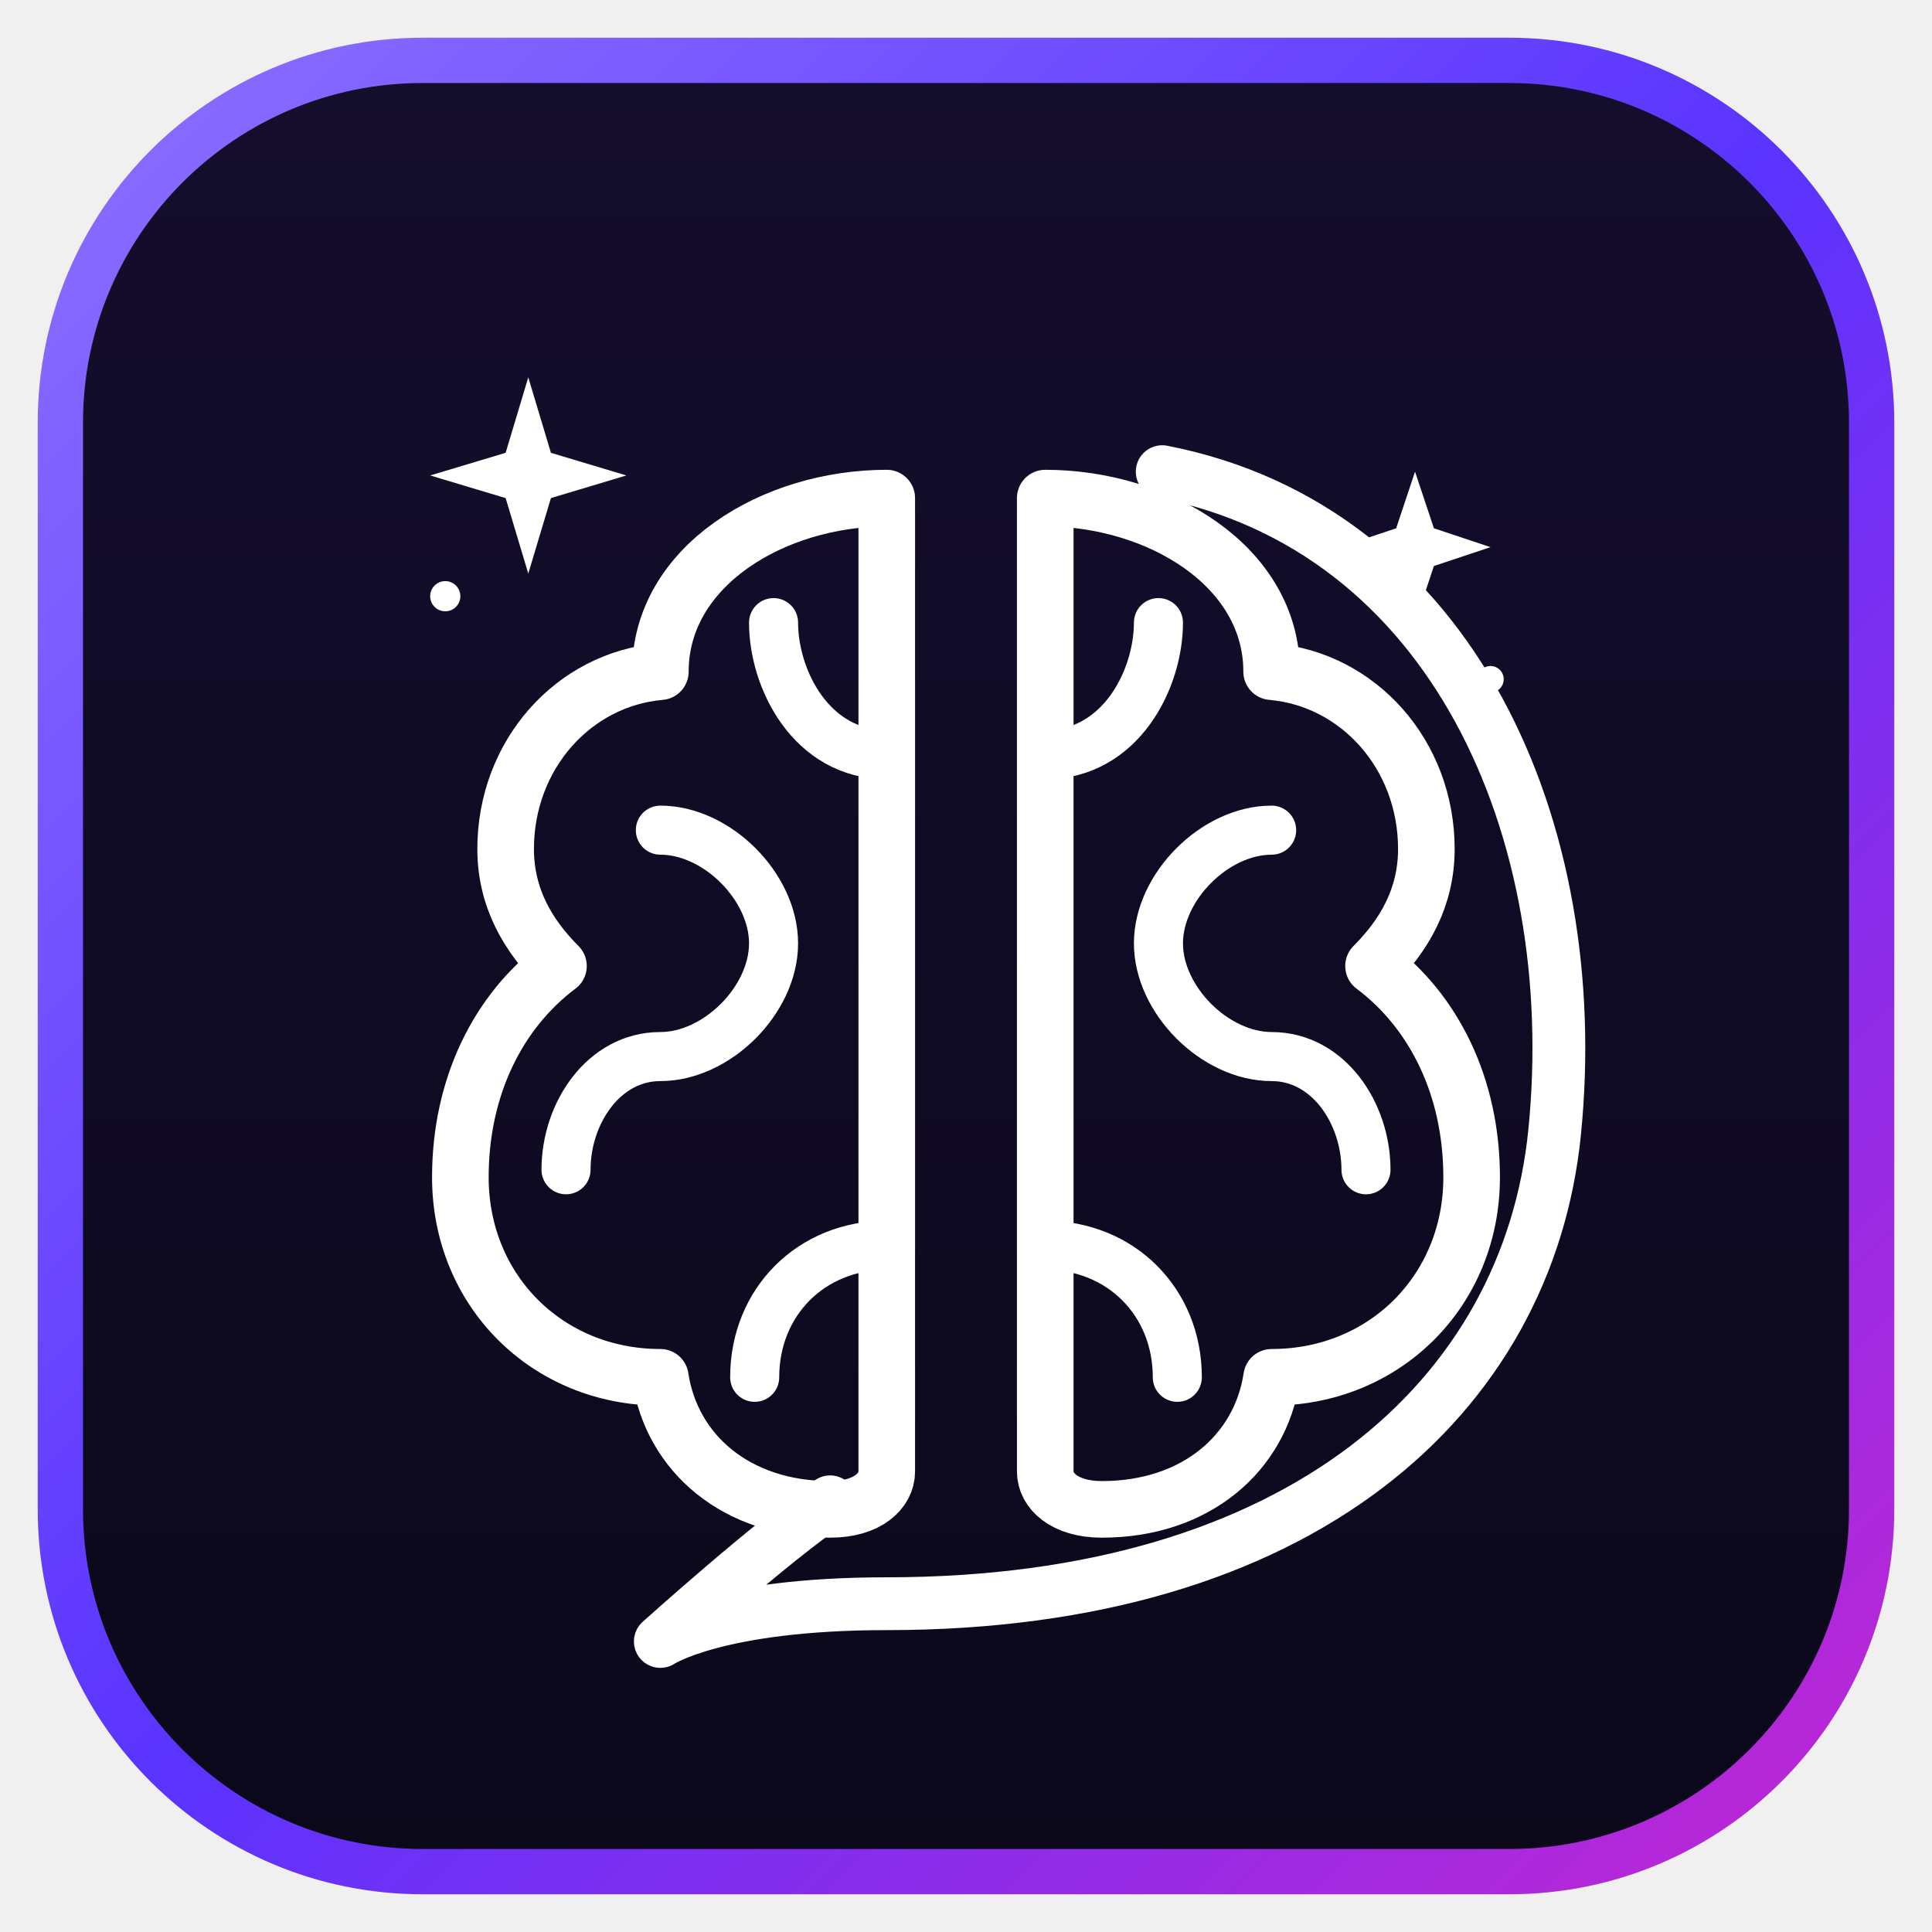
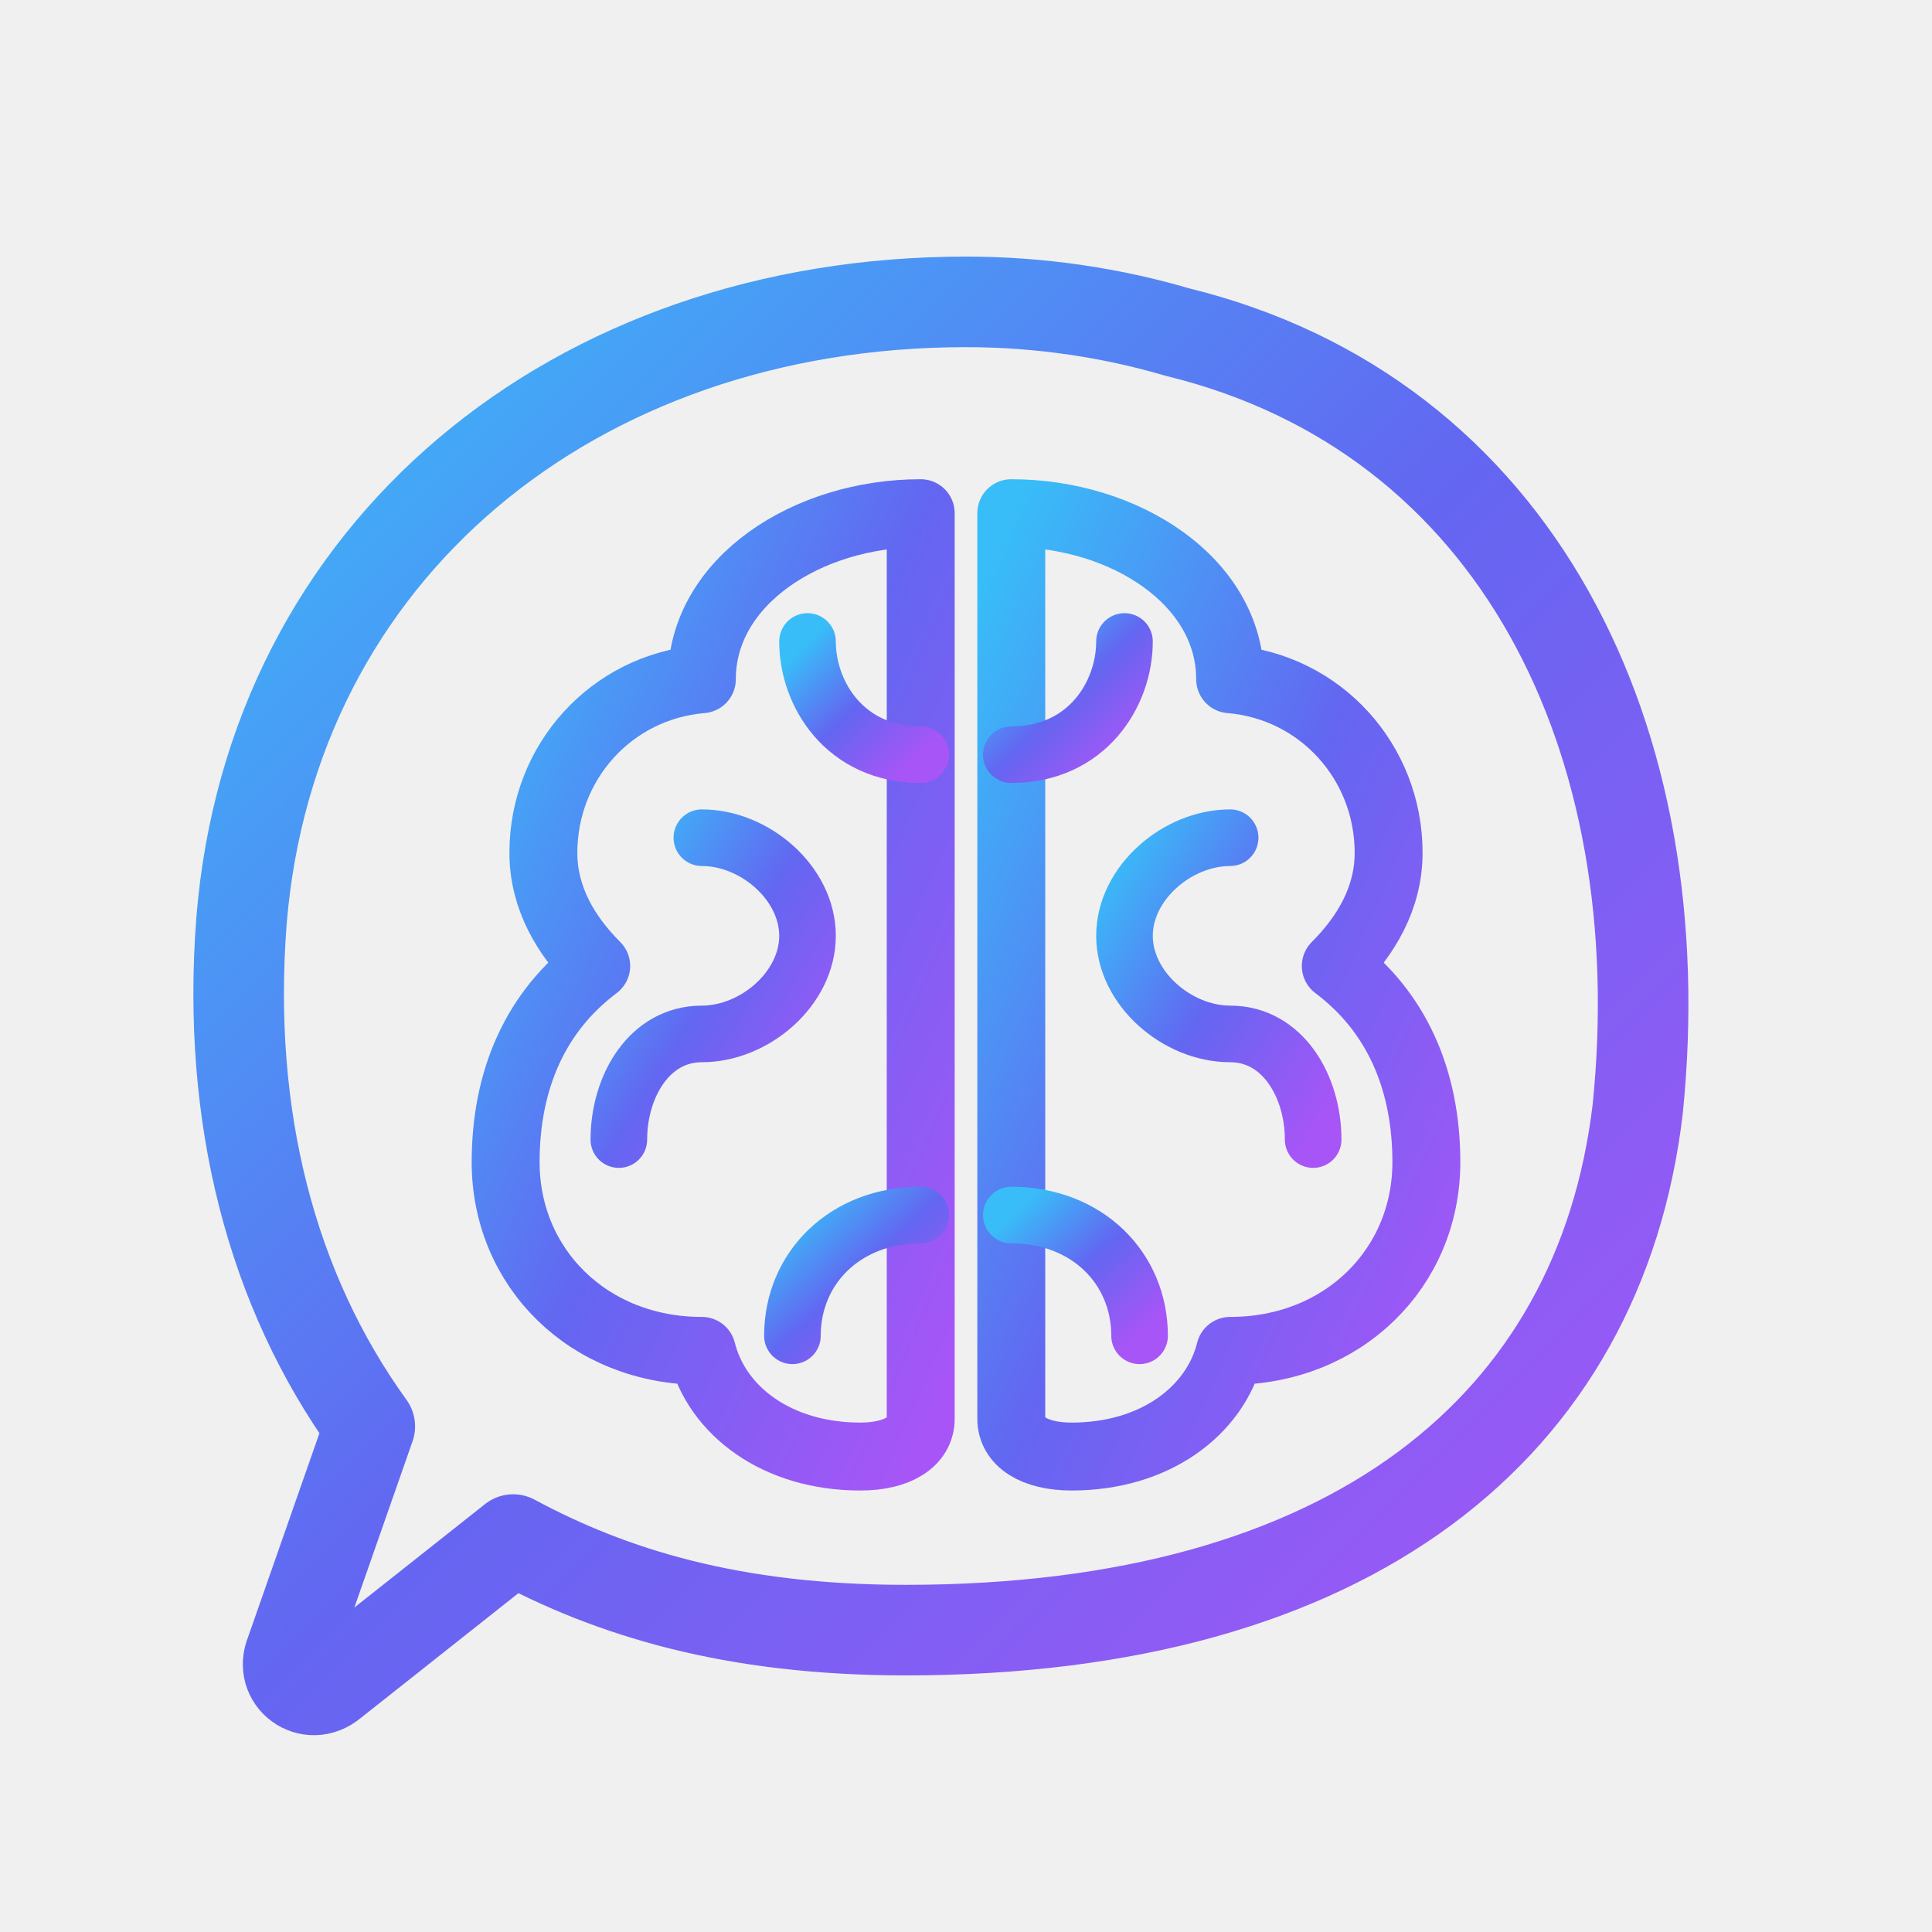
<svg xmlns="http://www.w3.org/2000/svg" viewBox="0 0 512 512" width="100%" height="100%">
  <defs>
-     <linearGradient id="andreaBorder" x1="0%" y1="0%" x2="100%" y2="100%">
-       <stop offset="0%" stop-color="#8B70FF" />
-       <stop offset="50%" stop-color="#5A33FF" />
-       <stop offset="100%" stop-color="#C026D3" />
-     </linearGradient>
-     <linearGradient id="andreaBg" x1="0%" y1="0%" x2="0%" y2="100%">
-       <stop offset="0%" stop-color="#140E2D" />
-       <stop offset="100%" stop-color="#0B081A" />
+     <linearGradient id="andreaBrainGrad" x1="0%" y1="0%" x2="100%" y2="100%">
+       <stop offset="0%" stop-color="#38bdf8" />
+       <stop offset="50%" stop-color="#6366f1" />
+       <stop offset="100%" stop-color="#a855f7" />
    </linearGradient>
  </defs>
-   <rect x="16" y="16" width="480" height="480" rx="96" fill="url(#andreaBg)" stroke="url(#andreaBorder)" stroke-width="12" />
-   <path d="M140 100 L146 120 L166 126 L146 132 L140 152 L134 132 L114 126 L134 120 Z" fill="#FFFFFF" />
-   <circle cx="118" cy="158" r="4" fill="#FFFFFF" />
-   <path d="M375 125 L380 140 L395 145 L380 150 L375 165 L370 150 L355 145 L370 140 Z" fill="#FFFFFF" />
-   <circle cx="395" cy="180" r="3.5" fill="#FFFFFF" />
-   <path d="M308 125 C 385 140, 420 220, 412 300 C 405 370, 345 425, 235 425 C 190 425, 175 435, 175 435 C 175 435, 205 408, 220 398" fill="none" stroke="#FFFFFF" stroke-width="14" stroke-linecap="round" stroke-linejoin="round" />
-   <path d="M 235 132            C 205 132, 175 150, 175 178            C 152 180, 134 200, 134 225            C 134 238, 140 248, 148 256            C 132 268, 122 288, 122 312            C 122 342, 145 365, 175 365            C 178 385, 195 400, 220 400            C 230 400, 235 395, 235 390            L 235 132 Z" fill="none" stroke="#FFFFFF" stroke-width="15" stroke-linecap="round" stroke-linejoin="round" />
-   <path d="M 175 220 C 190 220, 205 235, 205 250 C 205 265, 190 280, 175 280 C 160 280, 150 295, 150 310" fill="none" stroke="#FFFFFF" stroke-width="13" stroke-linecap="round" />
-   <path d="M 235 200 C 215 200, 205 180, 205 165" fill="none" stroke="#FFFFFF" stroke-width="13" stroke-linecap="round" />
-   <path d="M 235 330 C 215 330, 200 345, 200 365" fill="none" stroke="#FFFFFF" stroke-width="13" stroke-linecap="round" />
-   <path d="M 277 132            C 307 132, 337 150, 337 178            C 360 180, 378 200, 378 225            C 378 238, 372 248, 364 256            C 380 268, 390 288, 390 312            C 390 342, 367 365, 337 365            C 334 385, 317 400, 292 400            C 282 400, 277 395, 277 390            L 277 132 Z" fill="none" stroke="#FFFFFF" stroke-width="15" stroke-linecap="round" stroke-linejoin="round" />
-   <path d="M 337 220 C 322 220, 307 235, 307 250 C 307 265, 322 280, 337 280 C 352 280, 362 295, 362 310" fill="none" stroke="#FFFFFF" stroke-width="13" stroke-linecap="round" />
-   <path d="M 277 200 C 297 200, 307 180, 307 165" fill="none" stroke="#FFFFFF" stroke-width="13" stroke-linecap="round" />
-   <path d="M 277 330 C 297 330, 312 345, 312 365" fill="none" stroke="#FFFFFF" stroke-width="13" stroke-linecap="round" />
+   <path d="M312 88 C 402 110, 444 196, 434 294 C 424 378, 358 432, 240 432 C 194 432, 162 422, 136 408 L 88 446 C 82 451, 74 445, 77 438 L 98 378 C 72 342, 60 296, 64 244 C 72 146, 152 80, 256 80 C 276 80, 295 83, 312 88 Z" fill="none" stroke="url(#andreaBrainGrad)" stroke-width="24" stroke-linecap="round" stroke-linejoin="round" />
+   <path d="M 244 136        C 214 136, 186 154, 186 180        C 162 182, 144 202, 144 226        C 144 238, 150 248, 158 256        C 142 268, 134 286, 134 308        C 134 336, 156 358, 186 358        C 190 374, 206 386, 228 386        C 238 386, 244 382, 244 376        L 244 136 Z" fill="none" stroke="url(#andreaBrainGrad)" stroke-width="18" stroke-linecap="round" stroke-linejoin="round" />
+   <path d="M 186 222 C 200 222, 214 234, 214 248 C 214 262, 200 274, 186 274 C 172 274, 164 288, 164 302" fill="none" stroke="url(#andreaBrainGrad)" stroke-width="15" stroke-linecap="round" />
+   <path d="M 244 200 C 224 200, 214 184, 214 170" fill="none" stroke="url(#andreaBrainGrad)" stroke-width="15" stroke-linecap="round" />
+   <path d="M 244 322 C 224 322, 210 336, 210 354" fill="none" stroke="url(#andreaBrainGrad)" stroke-width="15" stroke-linecap="round" />
+   <path d="M 268 136        C 298 136, 326 154, 326 180        C 350 182, 368 202, 368 226        C 368 238, 362 248, 354 256        C 370 268, 378 286, 378 308        C 378 336, 356 358, 326 358        C 322 374, 306 386, 284 386        C 274 386, 268 382, 268 376        L 268 136 Z" fill="none" stroke="url(#andreaBrainGrad)" stroke-width="18" stroke-linecap="round" stroke-linejoin="round" />
+   <path d="M 326 222 C 312 222, 298 234, 298 248 C 298 262, 312 274, 326 274 C 340 274, 348 288, 348 302" fill="none" stroke="url(#andreaBrainGrad)" stroke-width="15" stroke-linecap="round" />
+   <path d="M 268 200 C 288 200, 298 184, 298 170" fill="none" stroke="url(#andreaBrainGrad)" stroke-width="15" stroke-linecap="round" />
+   <path d="M 268 322 C 288 322, 302 336, 302 354" fill="none" stroke="url(#andreaBrainGrad)" stroke-width="15" stroke-linecap="round" />
</svg>
